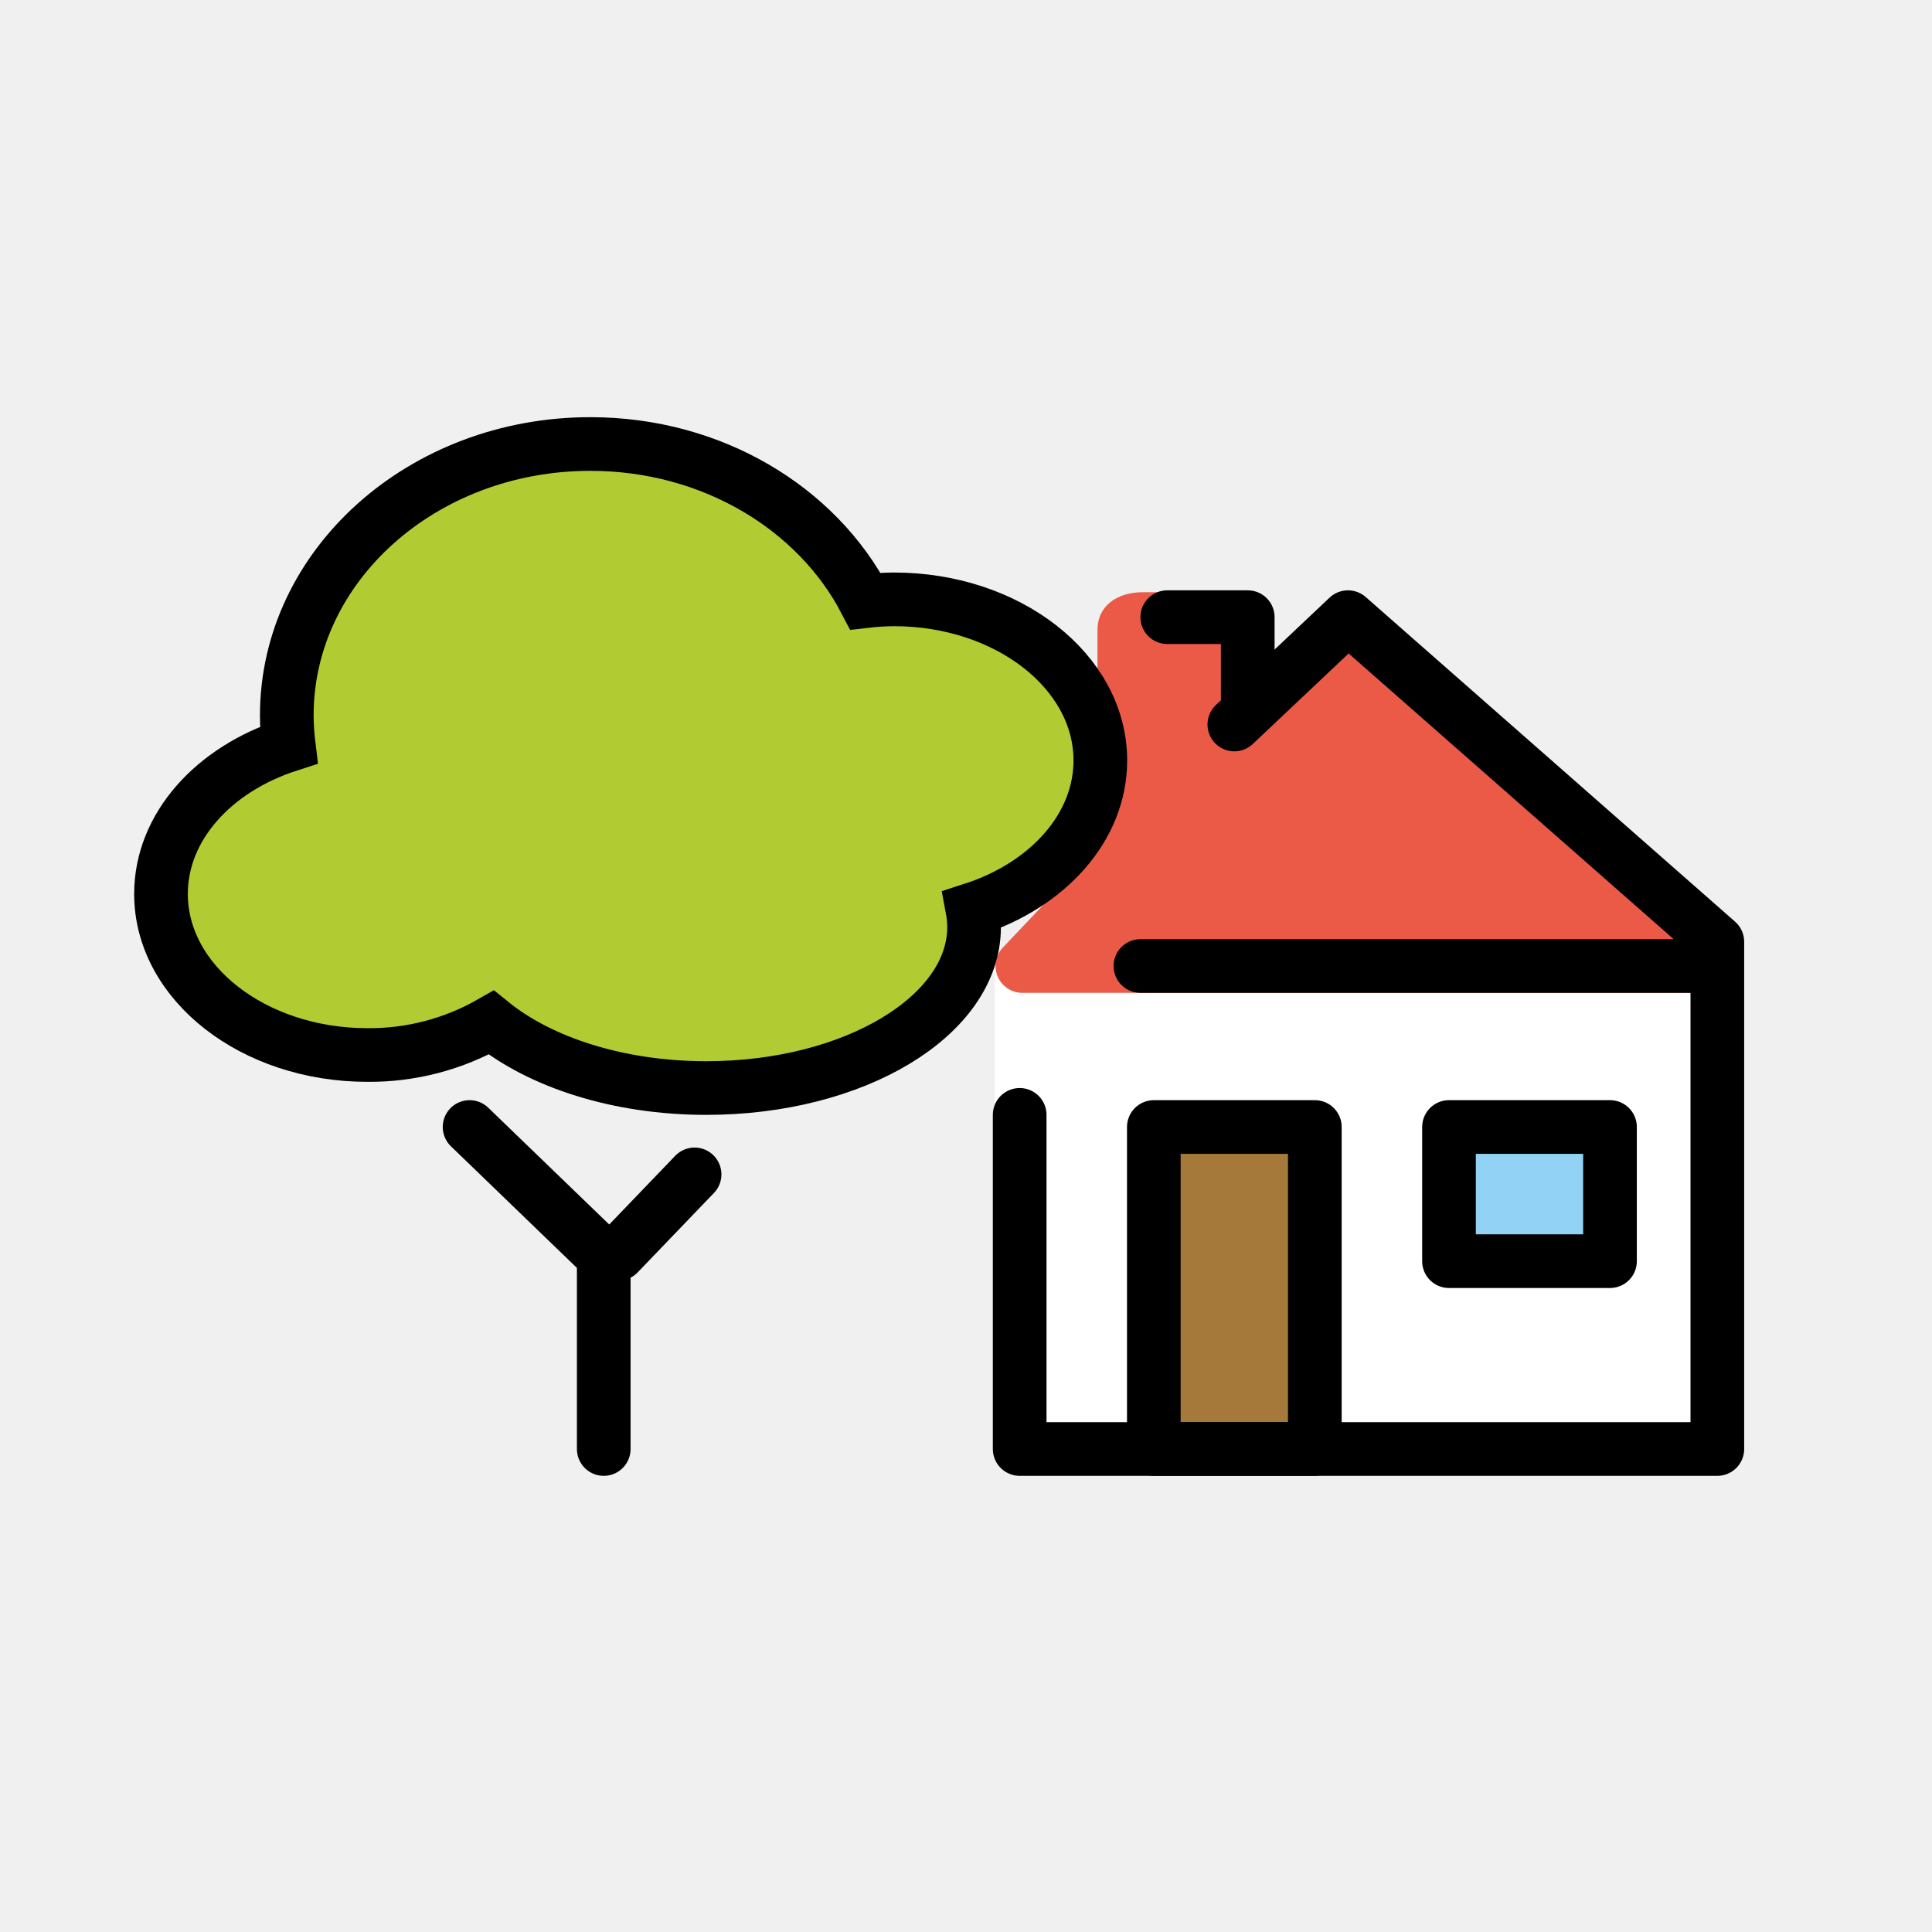
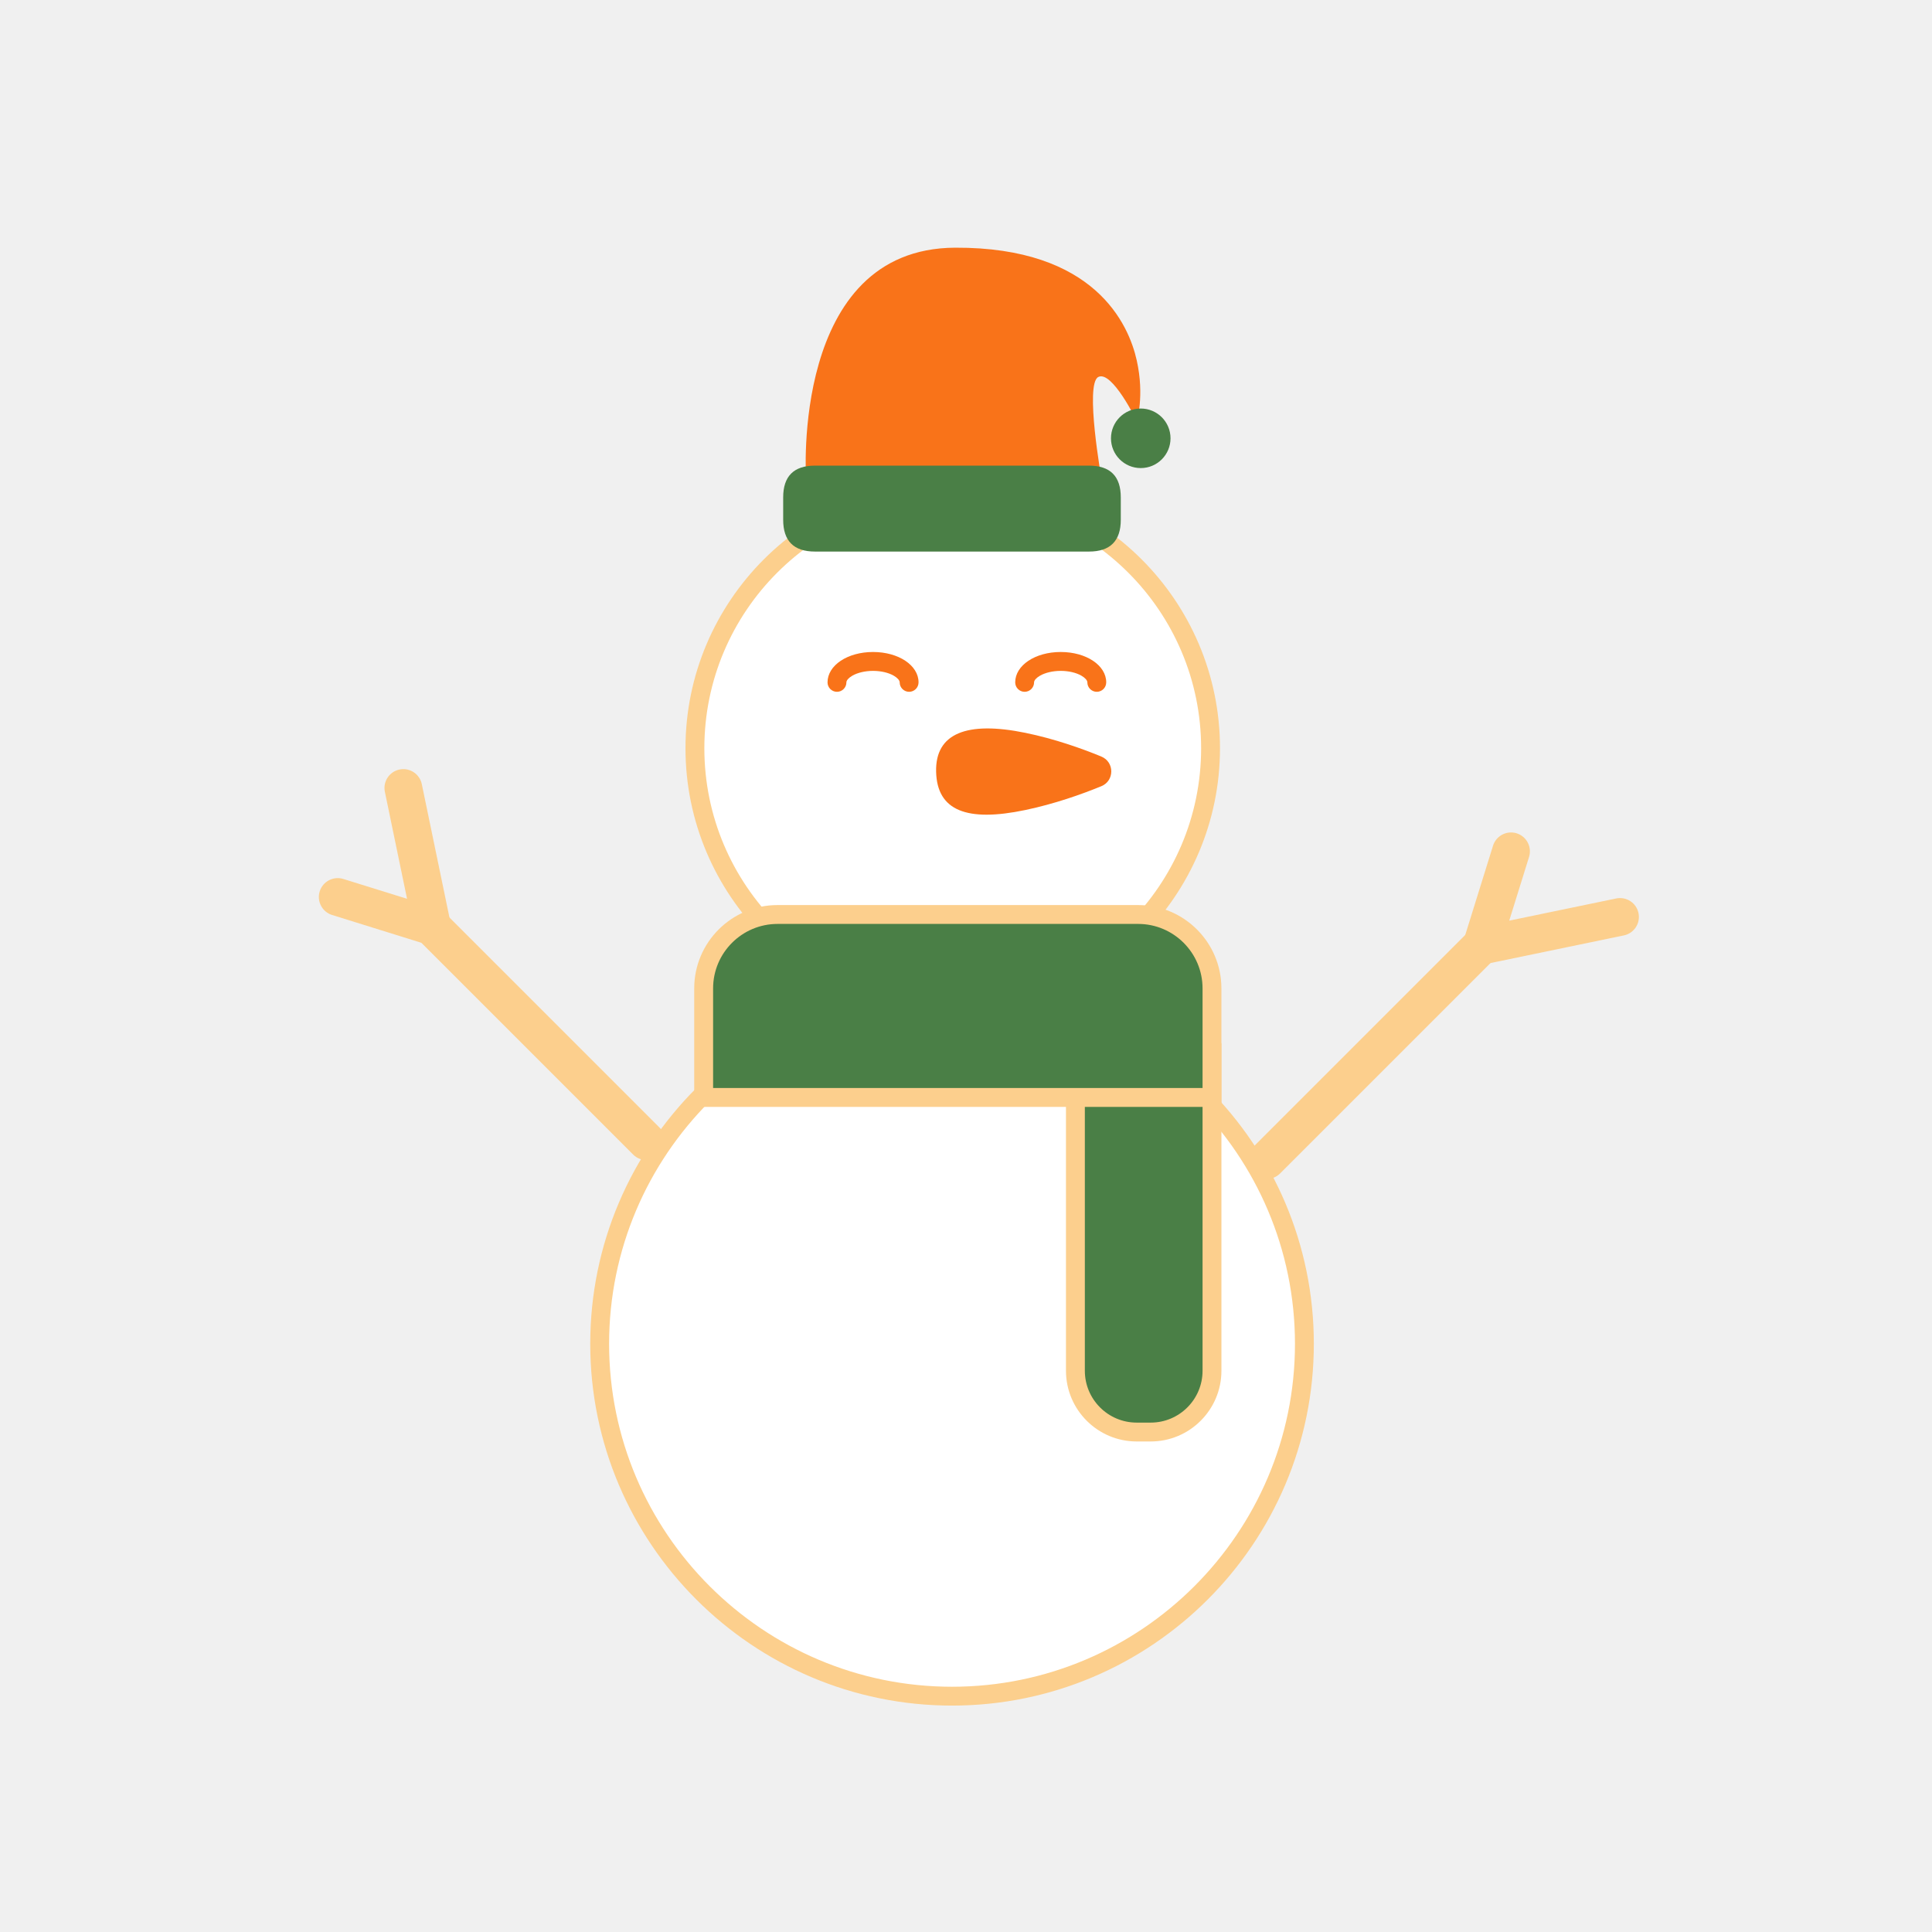
- <svg xmlns="http://www.w3.org/2000/svg" id="emoji" viewBox="0 0 72 72" version="1.1">
-   <g id="color">
-     <rect x="37.075" y="36.053" width="26.884" height="18.114" fill="#FFFFFF" />
-     <polygon fill="#EA5A47" stroke="#EA5A47" stroke-linecap="round" stroke-linejoin="round" stroke-miterlimit="10" stroke-width="2" points="50.235,23.2 38.1,36 63.5,36" />
-     <path fill="#EA5A47" d="M47.3,26l-6.4,6.059v-8.573c0-0.931,0.755-1.416,1.686-1.416h3.028 c0.931,0,1.686,0.485,1.686,1.416C47.3,23.486,47.3,26,47.3,26z" />
-     <rect x="43" y="42" width="6" height="12" fill="#A57939" />
-     <rect x="54" y="42" width="6" height="5" fill="#92D3F5" />
-     <path fill="#B1CC33" d="M41.006,28.339c0-3.312-3.445-6.003-7.694-6.003c-0.355,0.003-0.71,0.025-1.062,0.066 c-1.8-3.455-5.707-5.855-10.25-5.855c-6.248,0-11.312,4.529-11.312,10.114c0.001,0.369,0.025,0.738,0.07,1.104 C7.966,28.666,6,30.81,6,33.314c0,3.312,3.445,6.003,7.694,6.003c1.615,0.014,3.206-0.402,4.614-1.207 c1.818,1.477,4.726,2.438,8.015,2.438c5.511,0,9.978-2.688,9.978-6.003c-0.001-0.219-0.021-0.438-0.061-0.653 C39.036,32.99,41.006,30.845,41.006,28.339z" />
-   </g>
-   <g id="hair" />
-   <g id="skin" />
-   <g id="skin-shadow" />
-   <g id="line">
-     <polyline fill="none" stroke="#000000" stroke-linecap="round" stroke-linejoin="round" stroke-miterlimit="10" stroke-width="2" points="46,27 50.235,23 64,35.098 64,54 38,54 38,41.548" />
-     <rect x="43" y="42" width="6" height="12" fill="none" stroke="#000000" stroke-linecap="round" stroke-linejoin="round" stroke-miterlimit="10" stroke-width="2" />
-     <rect x="54" y="42" width="6" height="5" fill="none" stroke="#000000" stroke-linecap="round" stroke-linejoin="round" stroke-miterlimit="10" stroke-width="2" />
-     <polyline fill="none" stroke="#000000" stroke-linecap="round" stroke-linejoin="round" stroke-miterlimit="10" stroke-width="2" points="43.5,23 46.5,23 46.5,26" />
-     <path fill="none" stroke="#000000" stroke-miterlimit="10" stroke-width="2" d="M31.245,39.34" />
-     <polyline fill="none" stroke="#000000" stroke-linecap="round" stroke-linejoin="round" stroke-width="2" points="22.5,54 22.5,46.827 17.5,42" />
-     <line x1="23.041" x2="25.885" y1="46.727" y2="43.766" fill="none" stroke="#000000" stroke-linecap="round" stroke-linejoin="round" stroke-width="2" />
-     <path fill="none" stroke="#000000" stroke-linecap="round" stroke-miterlimit="10" stroke-width="2" d="M41.006,28.339 c0-3.312-3.445-6.003-7.694-6.003c-0.355,0.003-0.71,0.025-1.062,0.066c-1.8-3.455-5.707-5.855-10.25-5.855 c-6.248,0-11.312,4.529-11.312,10.114c0.001,0.369,0.025,0.738,0.07,1.104C7.966,28.666,6,30.81,6,33.314 c0,3.312,3.445,6.003,7.694,6.003c1.615,0.014,3.206-0.402,4.614-1.207c1.818,1.477,4.726,2.438,8.015,2.438 c5.511,0,9.978-2.688,9.978-6.003c-0.001-0.219-0.021-0.438-0.061-0.653 C39.036,32.99,41.006,30.845,41.006,28.339z" />
-     <line x1="63.5" x2="42.5" y1="36" y2="36" fill="none" stroke="#000000" stroke-linecap="round" stroke-linejoin="round" stroke-miterlimit="10" stroke-width="2" />
-   </g>
+ <svg xmlns="http://www.w3.org/2000/svg" t="1733799009072" class="icon" viewBox="0 0 1024 1024" version="1.1" p-id="1151" width="16" height="16">
+   <path d="M504.97 396.58m-136.65 0a136.65 136.65 0 1 0 273.3 0 136.65 136.65 0 1 0-273.3 0Z" fill="#FFFFFF" p-id="1152" />
+   <path d="M504.97 538.23c-78.11 0-141.65-63.54-141.65-141.65s63.54-141.65 141.65-141.65 141.65 63.54 141.65 141.65-63.54 141.65-141.65 141.65z m0-273.3c-72.59 0-131.65 59.06-131.65 131.65s59.06 131.65 131.65 131.65 131.65-59.06 131.65-131.65-59.06-131.65-131.65-131.65z" fill="#FCCF8D" p-id="1153" />
+   <path d="M504.6 712.24m-186.76 0a186.76 186.76 0 1 0 373.52 0 186.76 186.76 0 1 0-373.52 0Z" fill="#FFFFFF" p-id="1154" />
+   <path d="M504.6 904c-105.74 0-191.76-86.02-191.76-191.76s86.02-191.76 191.76-191.76 191.76 86.02 191.76 191.76S610.34 904 504.6 904z m0-373.51c-100.22 0-181.76 81.54-181.76 181.76s81.54 181.76 181.76 181.76 181.76-81.54 181.76-181.76-81.54-181.76-181.76-181.76z" fill="#FCCF8D" p-id="1155" />
+   <path d="M642.38 557.89v168.65c0 17.92-14.55 32.47-32.47 32.47h-7.45c-17.92 0-32.47-14.55-32.47-32.47V557.89h72.39z" fill="#4A7F46" p-id="1156" />
+   <path d="M609.91 764.01h-7.45c-20.66 0-37.47-16.81-37.47-37.47V552.89h82.39v173.65c0 20.66-16.81 37.47-37.47 37.47z m-34.92-201.12v163.65c0 15.15 12.32 27.47 27.47 27.47h7.45c15.15 0 27.47-12.32 27.47-27.47V562.89h-62.39z" fill="#FCCF8D" p-id="1157" />
+   <path d="M412.12 484.69h191.1c21.62 0 39.16 17.55 39.16 39.16v57.81H372.95v-57.81c0-21.62 17.55-39.16 39.16-39.16z" fill="#4A7F46" p-id="1158" />
+   <path d="M647.38 586.67H367.95v-62.81c0-24.35 19.81-44.16 44.16-44.16h191.1c24.35 0 44.16 19.81 44.16 44.16v62.81z m-269.43-10h259.43v-52.81c0-18.84-15.33-34.16-34.16-34.16h-191.1c-18.84 0-34.16 15.33-34.16 34.16v52.81z" fill="#FCCF8D" p-id="1159" />
+   <path d="M481.85 366.67c-2.76 0-5-2.24-5-5 0-1.06-1.19-2.41-3.11-3.52-2.82-1.64-6.83-2.57-11.01-2.57s-8.19 0.94-11.01 2.57c-1.92 1.11-3.11 2.46-3.11 3.52 0 2.76-2.24 5-5 5s-5-2.24-5-5c0-9.03 10.59-16.1 24.12-16.1s24.12 7.07 24.12 16.1c0 2.76-2.24 5-5 5zM581.32 366.67c-2.76 0-5-2.24-5-5 0-1.06-1.19-2.41-3.11-3.52-2.82-1.64-6.83-2.57-11.01-2.57s-8.19 0.94-11.01 2.57c-1.92 1.11-3.11 2.46-3.11 3.52 0 2.76-2.24 5-5 5s-5-2.24-5-5c0-9.03 10.59-16.1 24.12-16.1s24.12 7.07 24.12 16.1c0 2.76-2.24 5-5 5zM583.72 400.99c7.04 2.89 7.04 12.84 0 15.72-10.47 4.29-24.78 9.37-40.24 12.61-31.05 6.51-46.81 0.37-47.32-20.29-0.49-20.34 16.24-26.98 47.32-20.61 15.46 3.17 29.78 8.26 40.25 12.56zM427.23 253.94s-8.31-122.27 79.01-122.66c74.13-0.33 92.03 40.74 96.26 59.74 4.23 19 0 32.1 0 32.1s-13.1-27-20.38-23.31c-7.28 3.69 1.74 54.12 1.74 54.12H427.23z" fill="#F97319" p-id="1160" />
+   <path d="M604.62 232.31m-15.78 0a15.78 15.78 0 1 0 31.56 0 15.78 15.78 0 1 0-31.56 0Z" fill="#4A7F46" p-id="1161" />
+   <path d="M415.1 246.79m16.86 0l145.22 0q16.86 0 16.86 16.86l0 11.83q0 16.86-16.86 16.86l-145.22 0q-16.86 0-16.86-16.86l0-11.83q0-16.86 16.86-16.86Z" fill="#4A7F46" p-id="1162" />
+   <path d="M228.97 500.97c-0.99 0-1.99-0.15-2.97-0.45l-49.97-15.55c-5.27-1.64-8.22-7.25-6.58-12.52 1.64-5.27 7.25-8.22 12.52-6.58l33.77 10.51-11.75-56.7c-1.12-5.41 2.35-10.7 7.76-11.82 5.41-1.12 10.7 2.35 11.82 7.76l15.2 73.33c0.72 3.47-0.45 7.06-3.07 9.44a10.017 10.017 0 0 1-6.72 2.59z" fill="#FCCF8D" p-id="1163" />
+   <path d="M342.66 614.88c-2.56 0-5.12-0.98-7.07-2.93l-113.6-113.6c-3.91-3.91-3.91-10.24 0-14.14s10.24-3.91 14.14 0l113.6 113.6c3.9 3.91 3.9 10.24 0 14.14a9.973 9.973 0 0 1-7.07 2.93zM785.33 511.19c-2.79 0-5.49-1.17-7.41-3.28a10.002 10.002 0 0 1-2.14-9.69l15.55-49.97c1.64-5.27 7.25-8.22 12.52-6.58 5.27 1.64 8.22 7.25 6.58 12.52l-10.51 33.77 56.7-11.75c5.41-1.12 10.7 2.35 11.82 7.76 1.12 5.41-2.35 10.7-7.76 11.82l-73.33 15.2c-0.68 0.14-1.36 0.21-2.03 0.21z" fill="#FCCF8D" p-id="1164" />
+   <path d="M671.41 624.88c-2.56 0-5.12-0.98-7.07-2.93-3.91-3.91-3.9-10.24 0-14.14l113.6-113.6c3.91-3.9 10.24-3.9 14.14 0 3.91 3.91 3.9 10.24 0 14.14l-113.6 113.6a9.973 9.973 0 0 1-7.07 2.93z" fill="#FCCF8D" p-id="1165" />
</svg>
